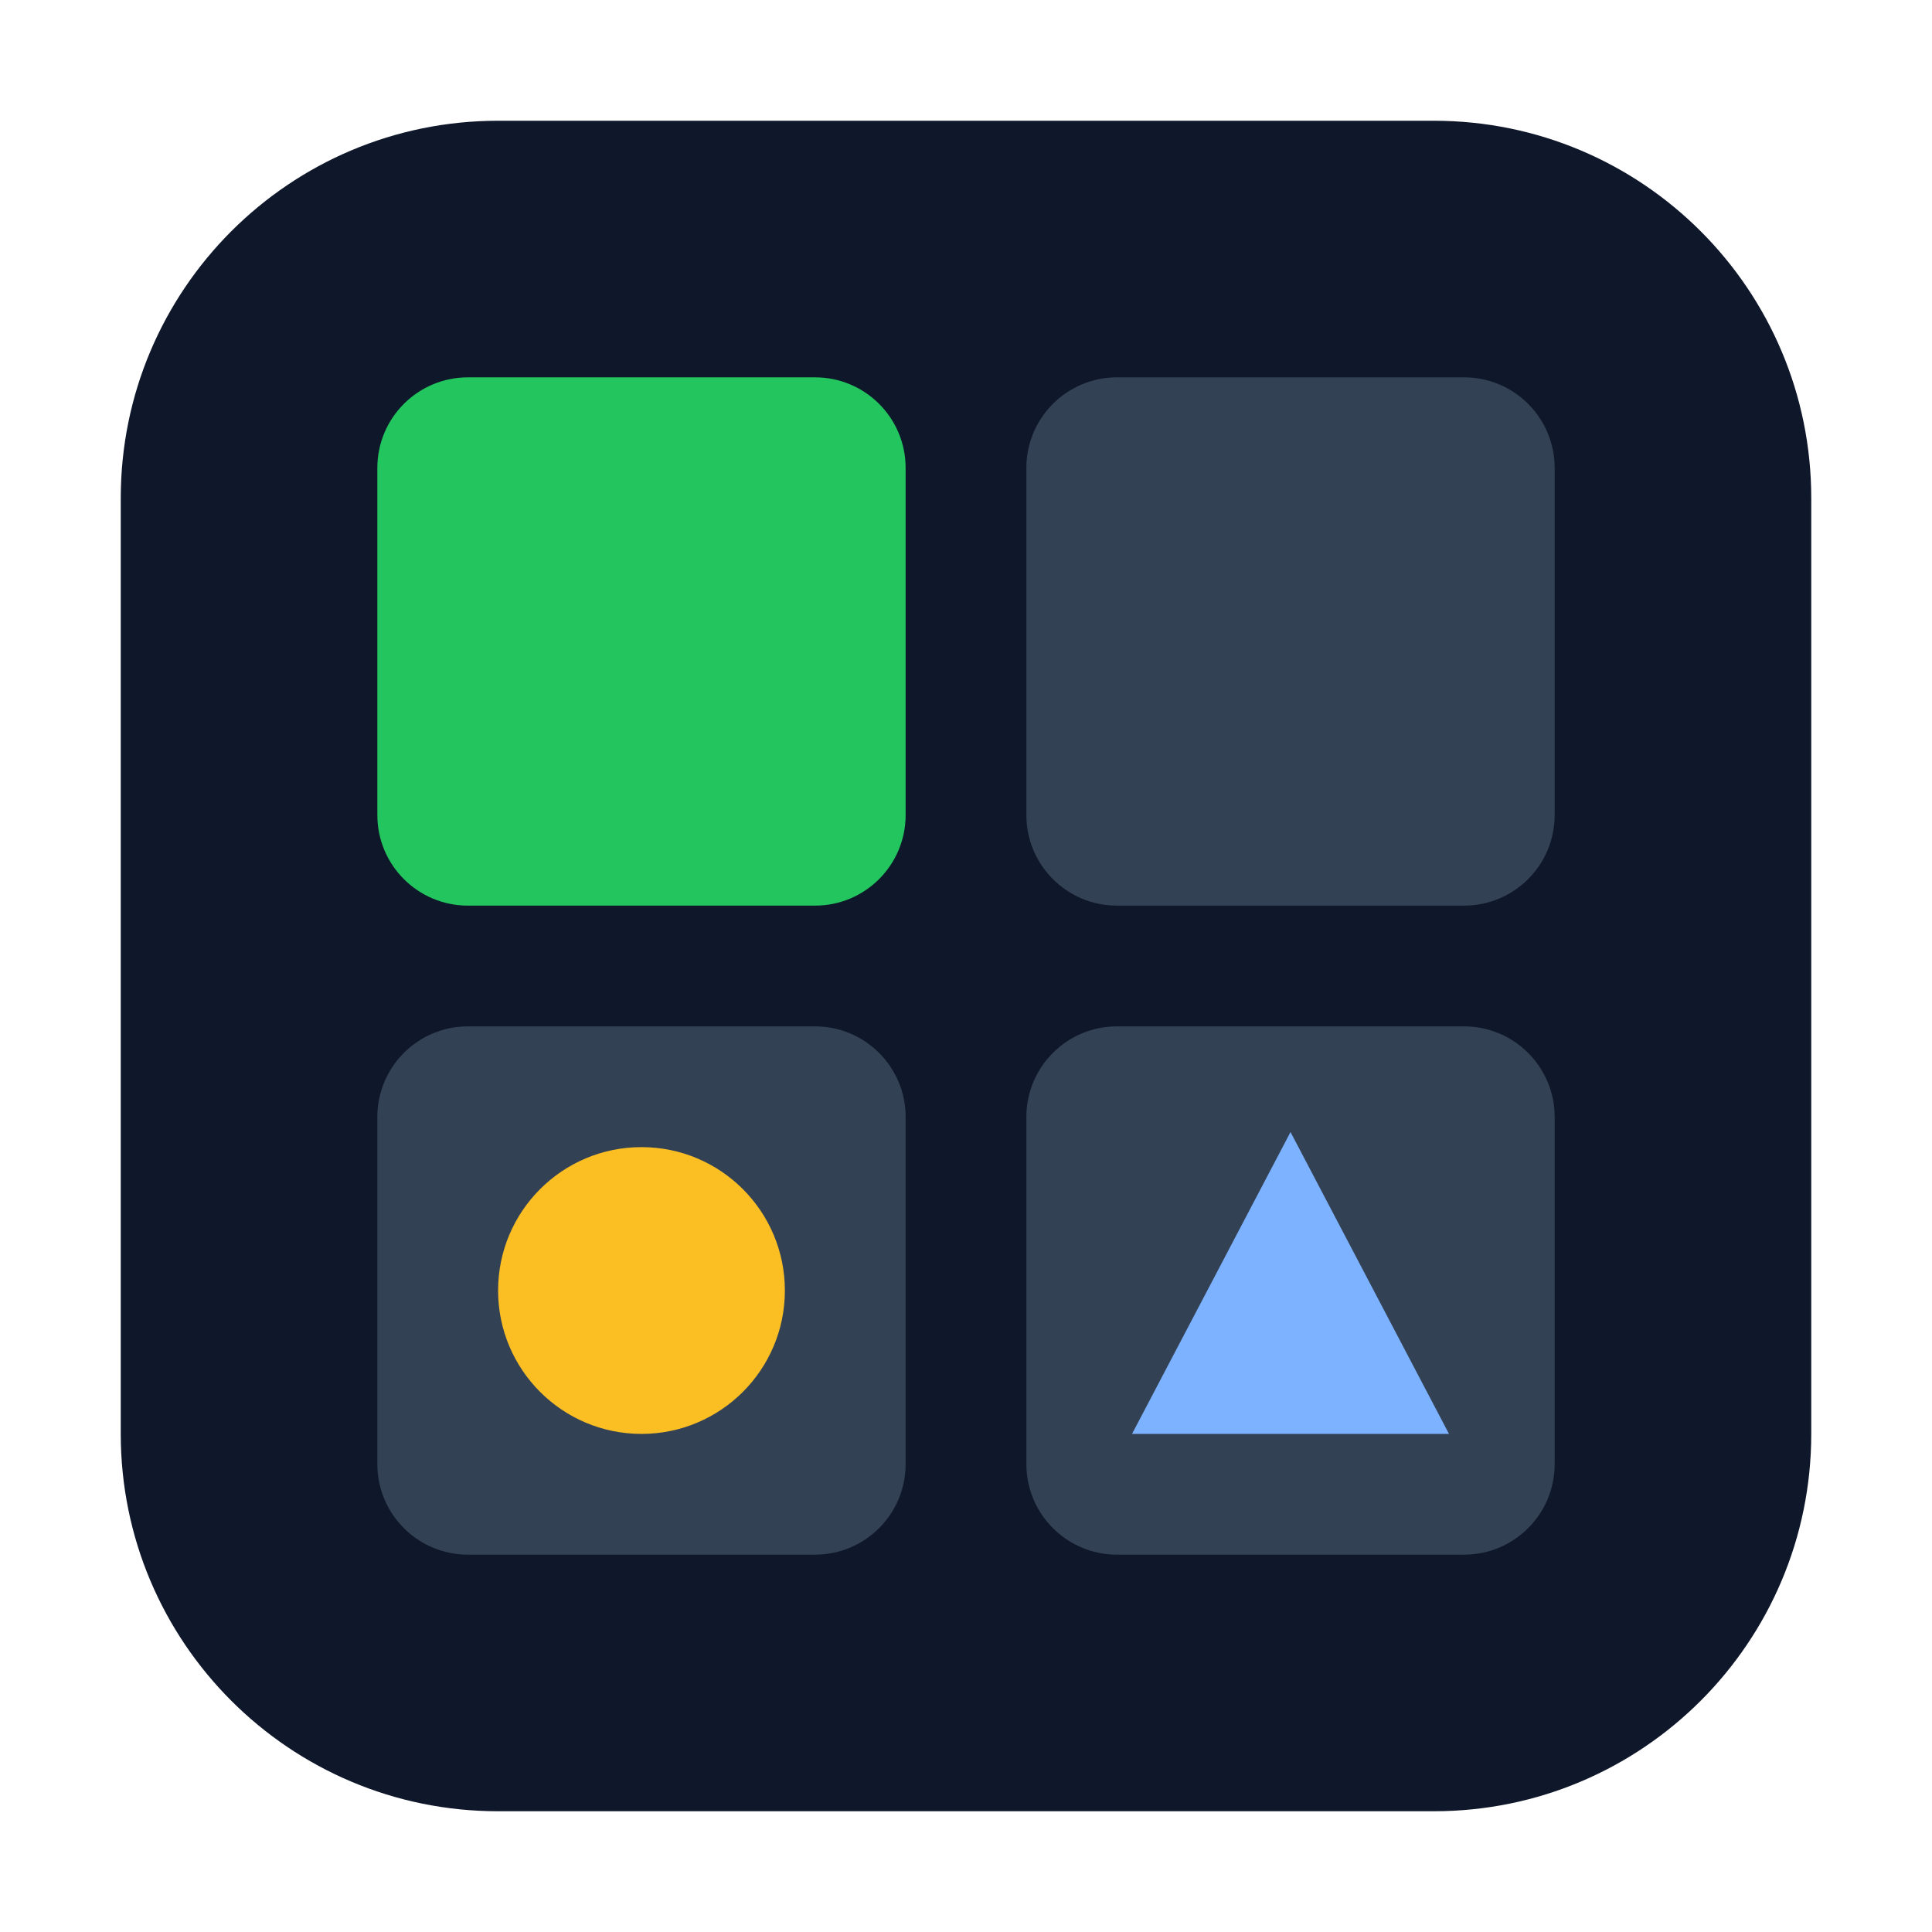
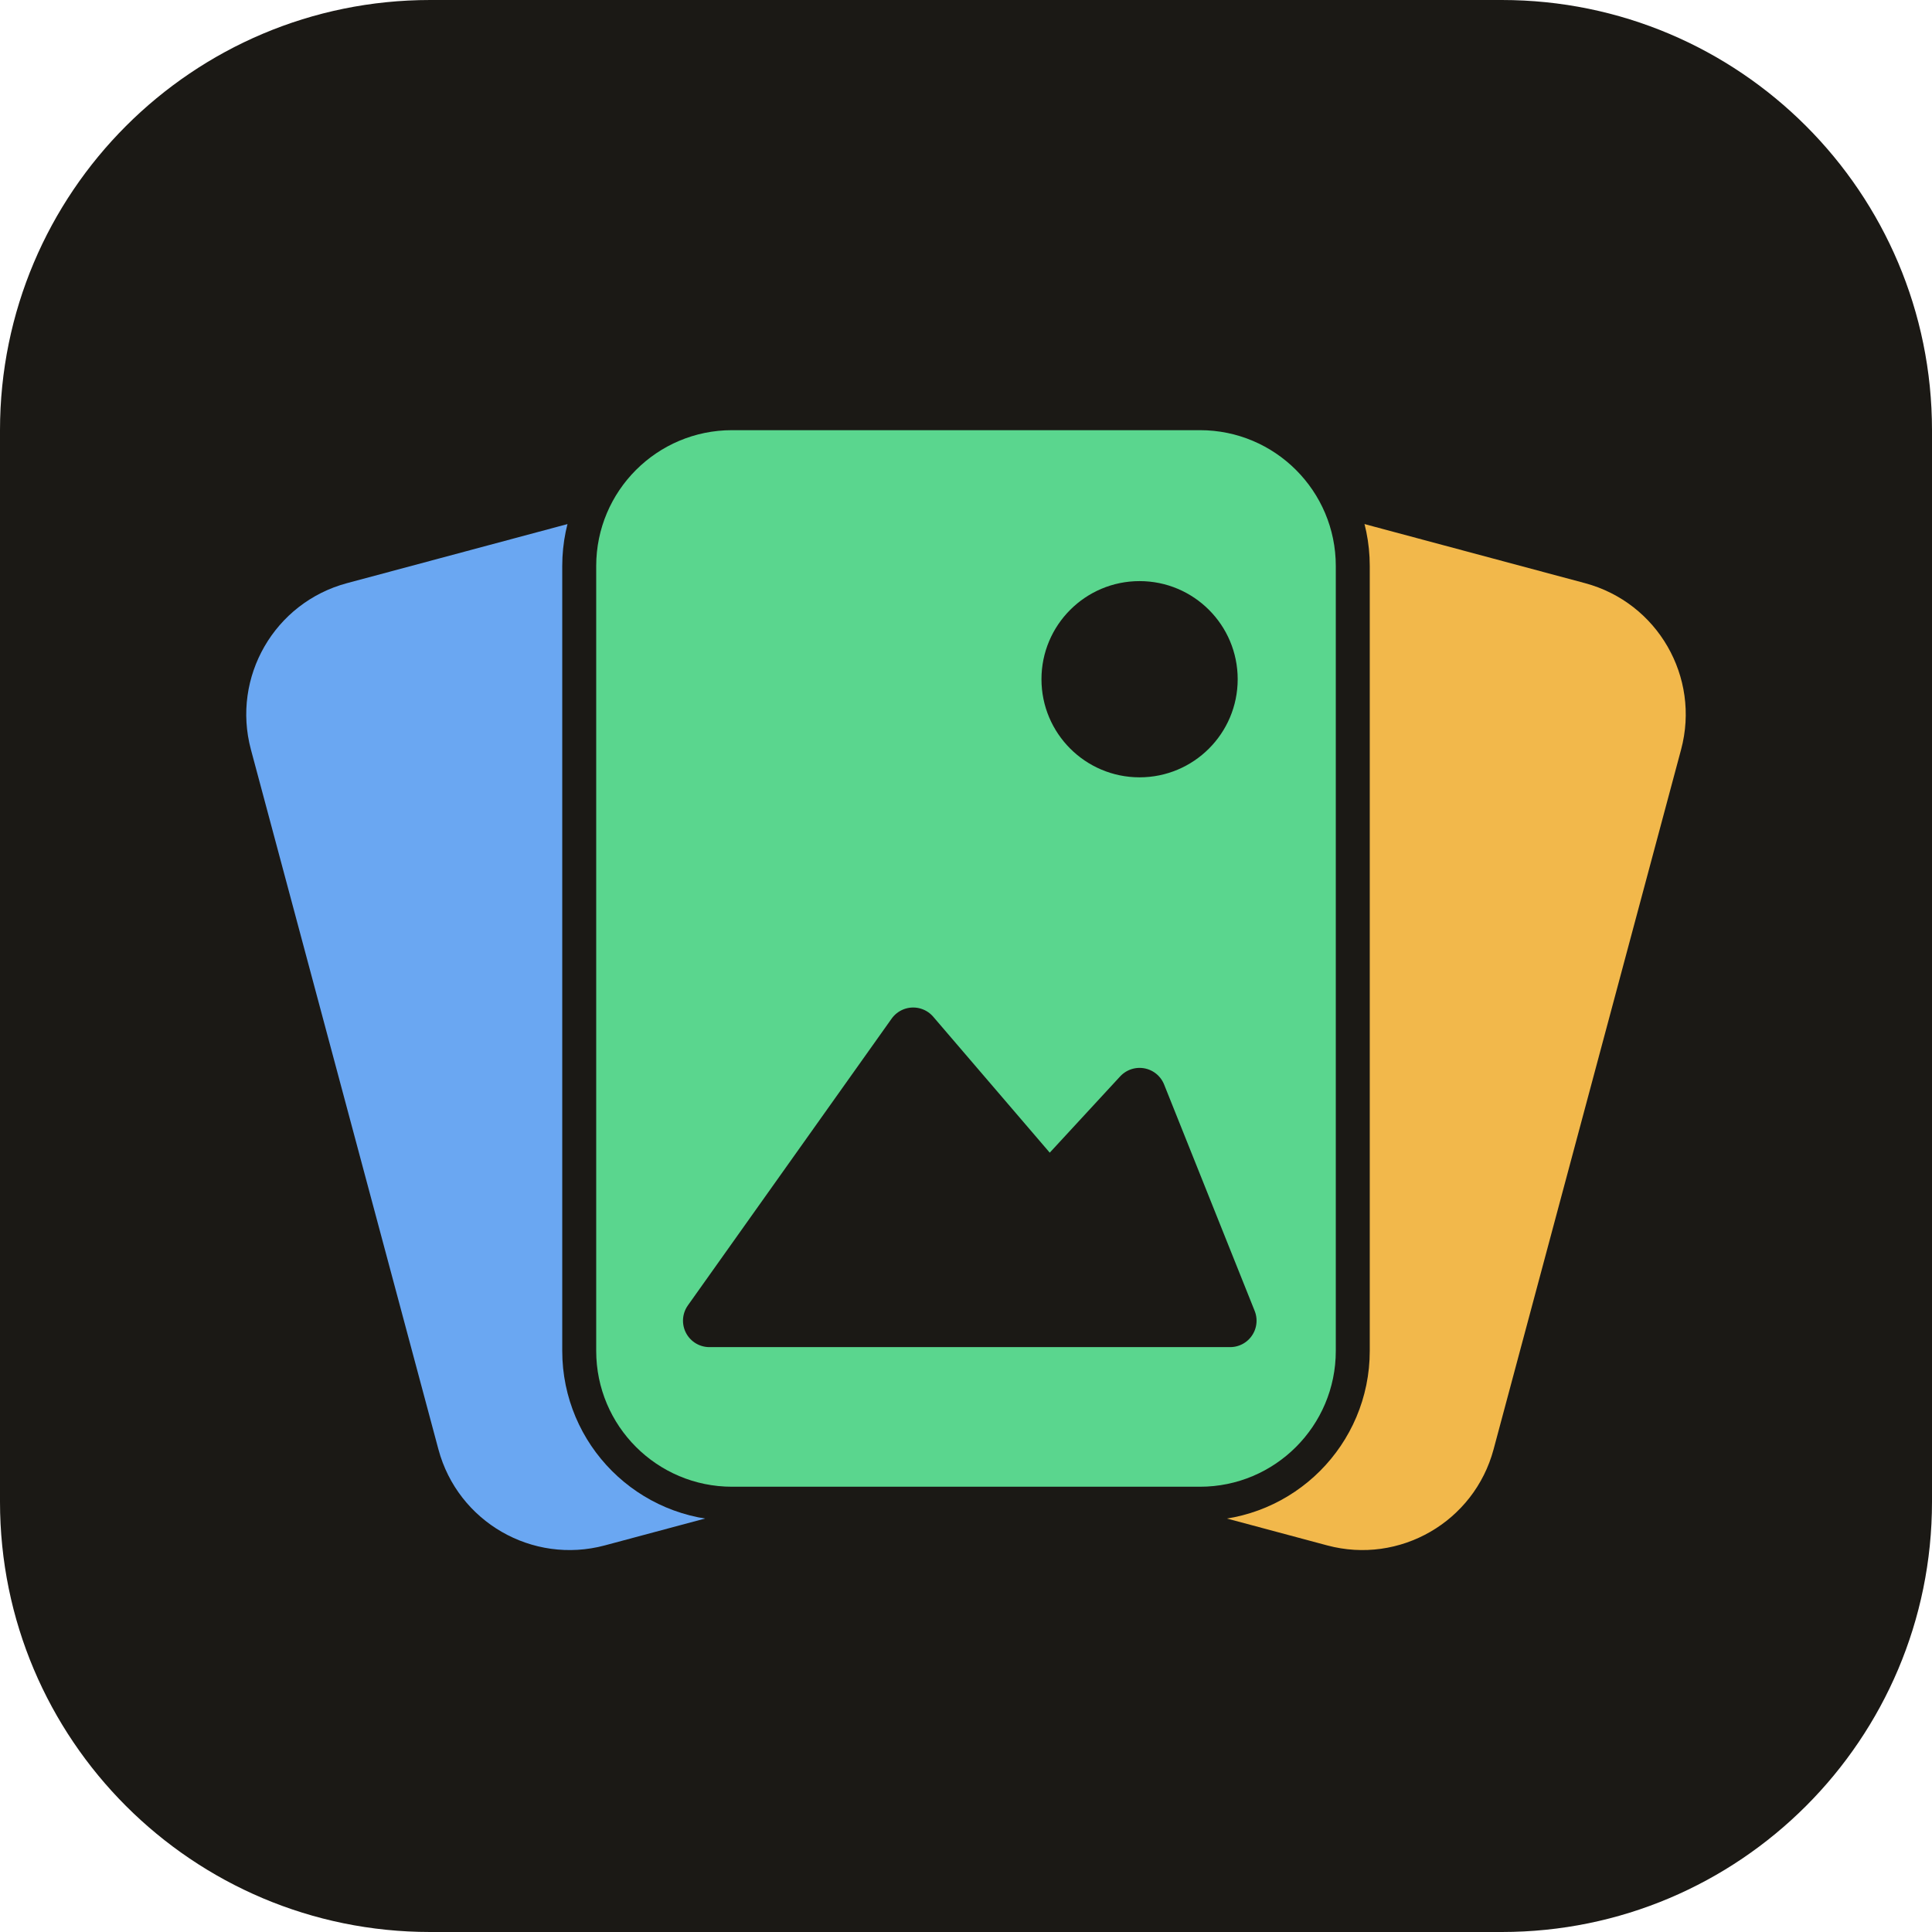
<svg xmlns="http://www.w3.org/2000/svg" viewBox="0 0 1024 1024">
-   <rect x="64" y="64" width="896" height="896" rx="200" fill="#0F172A" />
-   <rect x="200" y="200" width="280" height="280" rx="48" fill="#22C55E" />
-   <rect x="544" y="200" width="280" height="280" rx="48" fill="#334155" />
-   <rect x="200" y="544" width="280" height="280" rx="48" fill="#334155" />
-   <rect x="544" y="544" width="280" height="280" rx="48" fill="#334155" />
-   <path d="M600 760 L684 600 L768 760 Z" fill="#7CB2FF" />
-   <circle cx="340" cy="684" r="76" fill="#FBBF24" />
+   <rect width="1024" height="1024" rx="228" fill="#1b1915" />
+   <rect x="176" y="268" width="392" height="528" rx="72" fill="#6aa7f2" transform="rotate(-15 372 532)" />
+   <rect x="456" y="268" width="392" height="528" rx="72" fill="#f2b84b" transform="rotate(15 652 532)" />
+   <rect x="316" y="228" width="392" height="560" rx="72" fill="#5ad68e" stroke="#1b1915" stroke-width="36" paint-order="stroke" />
+   <circle cx="604" cy="360" r="52" fill="#1b1915" />
+   <path d="M376 700 L484 548 L556 632 L604 580 L652 700 Z" fill="#1b1915" stroke="#1b1915" stroke-width="28" stroke-linejoin="round" />
</svg>
